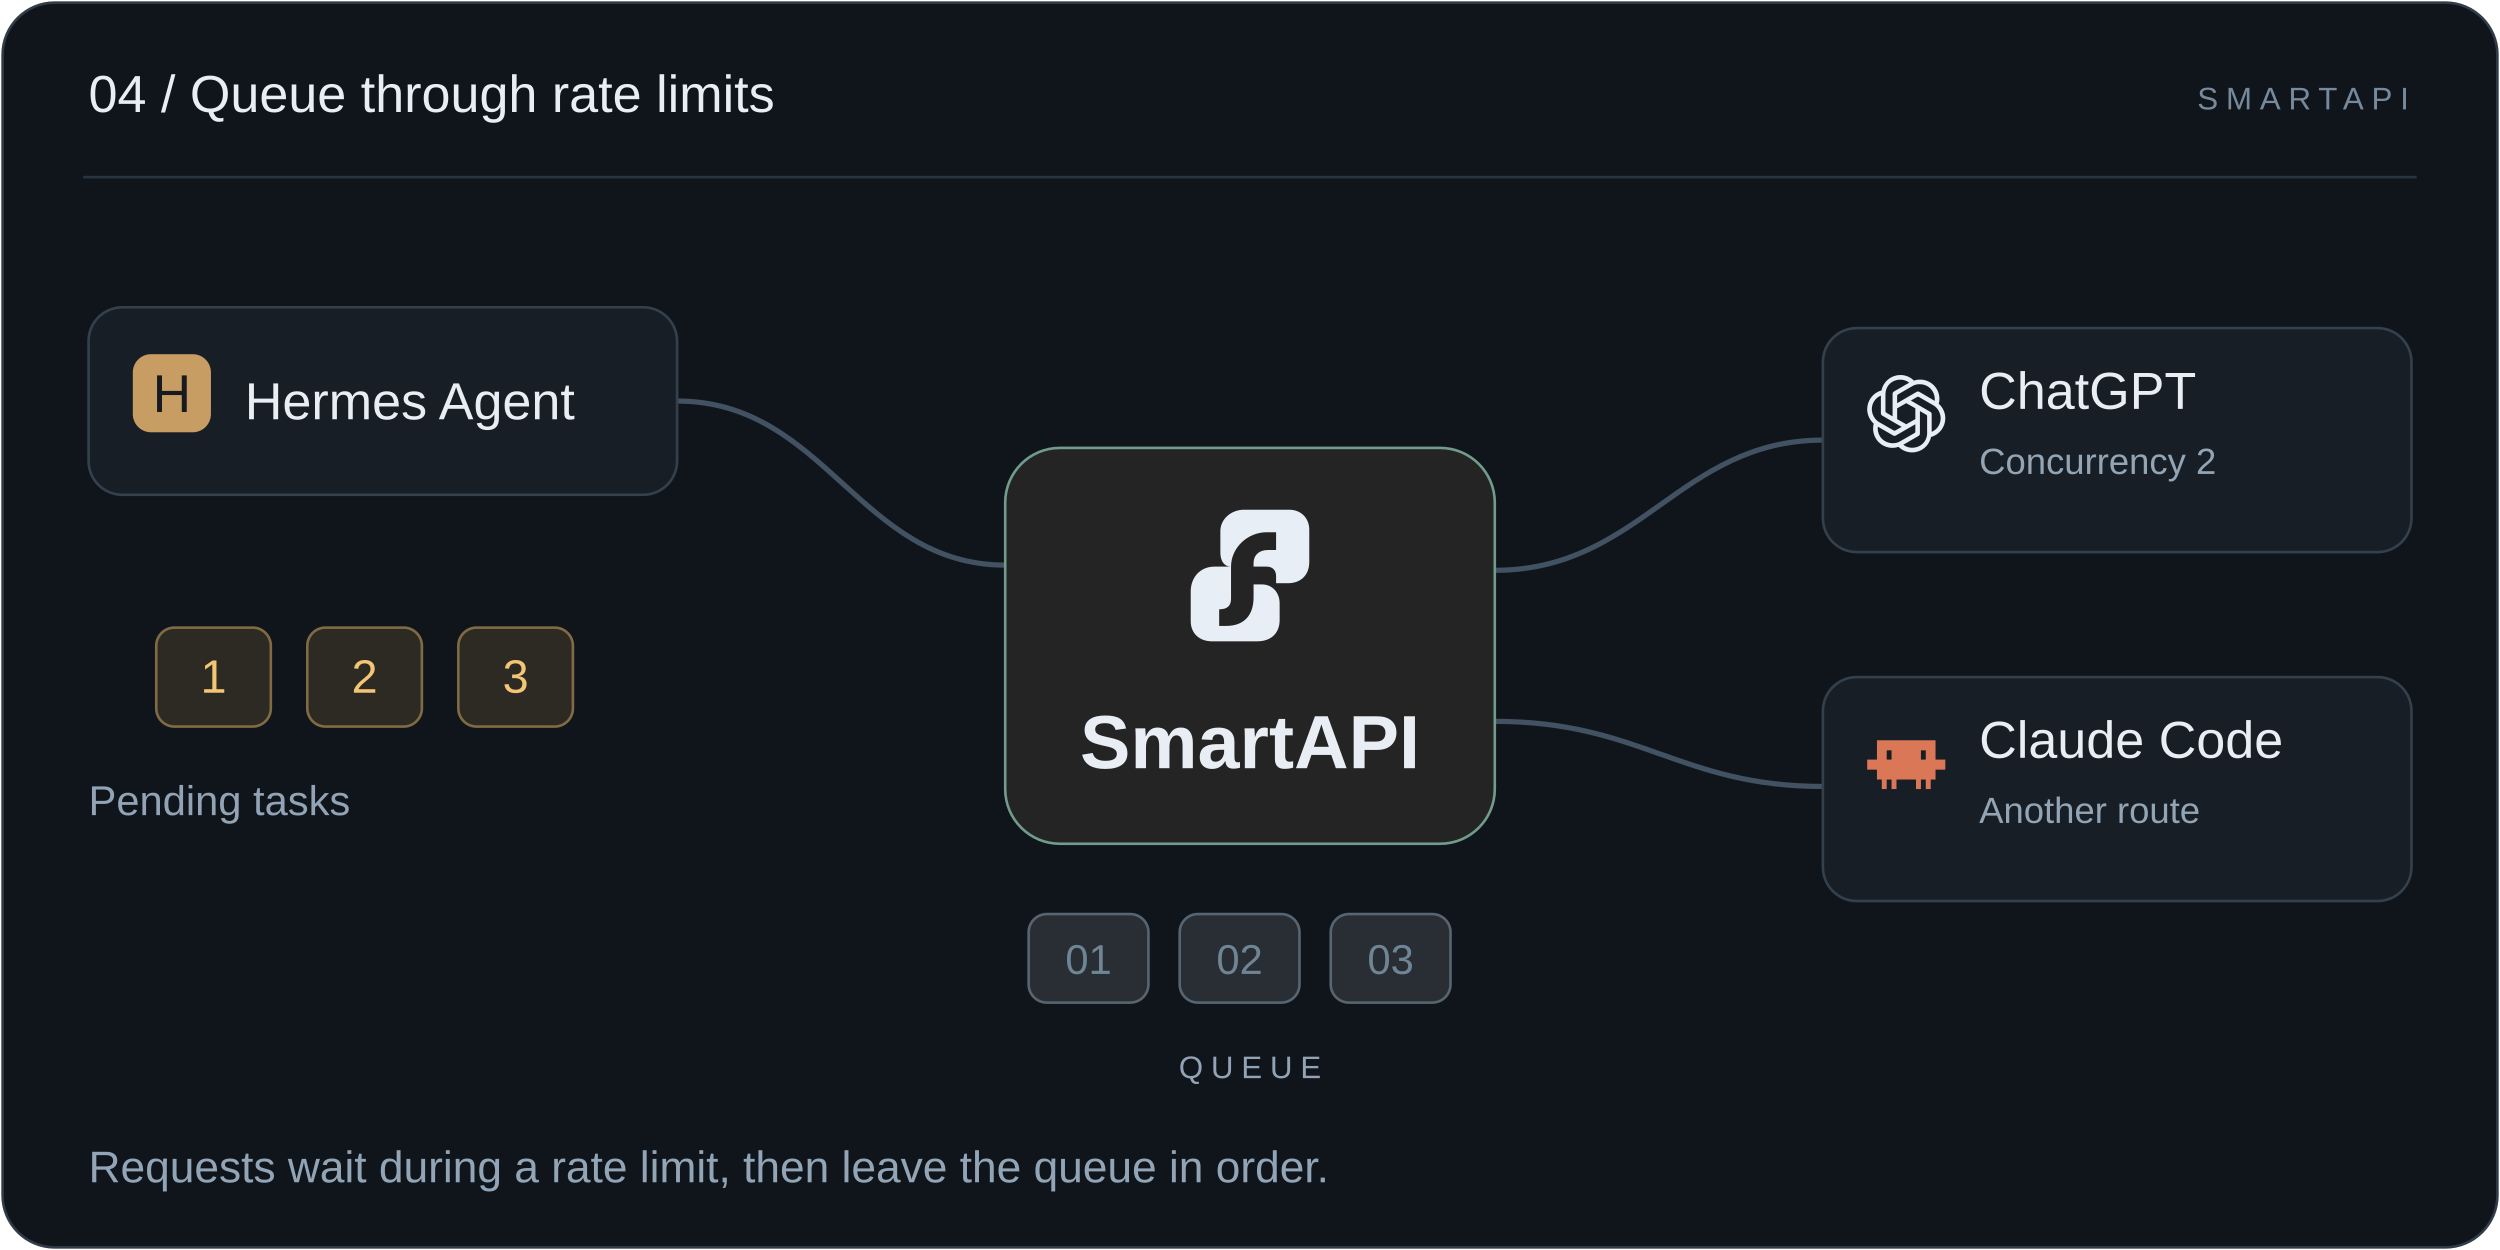
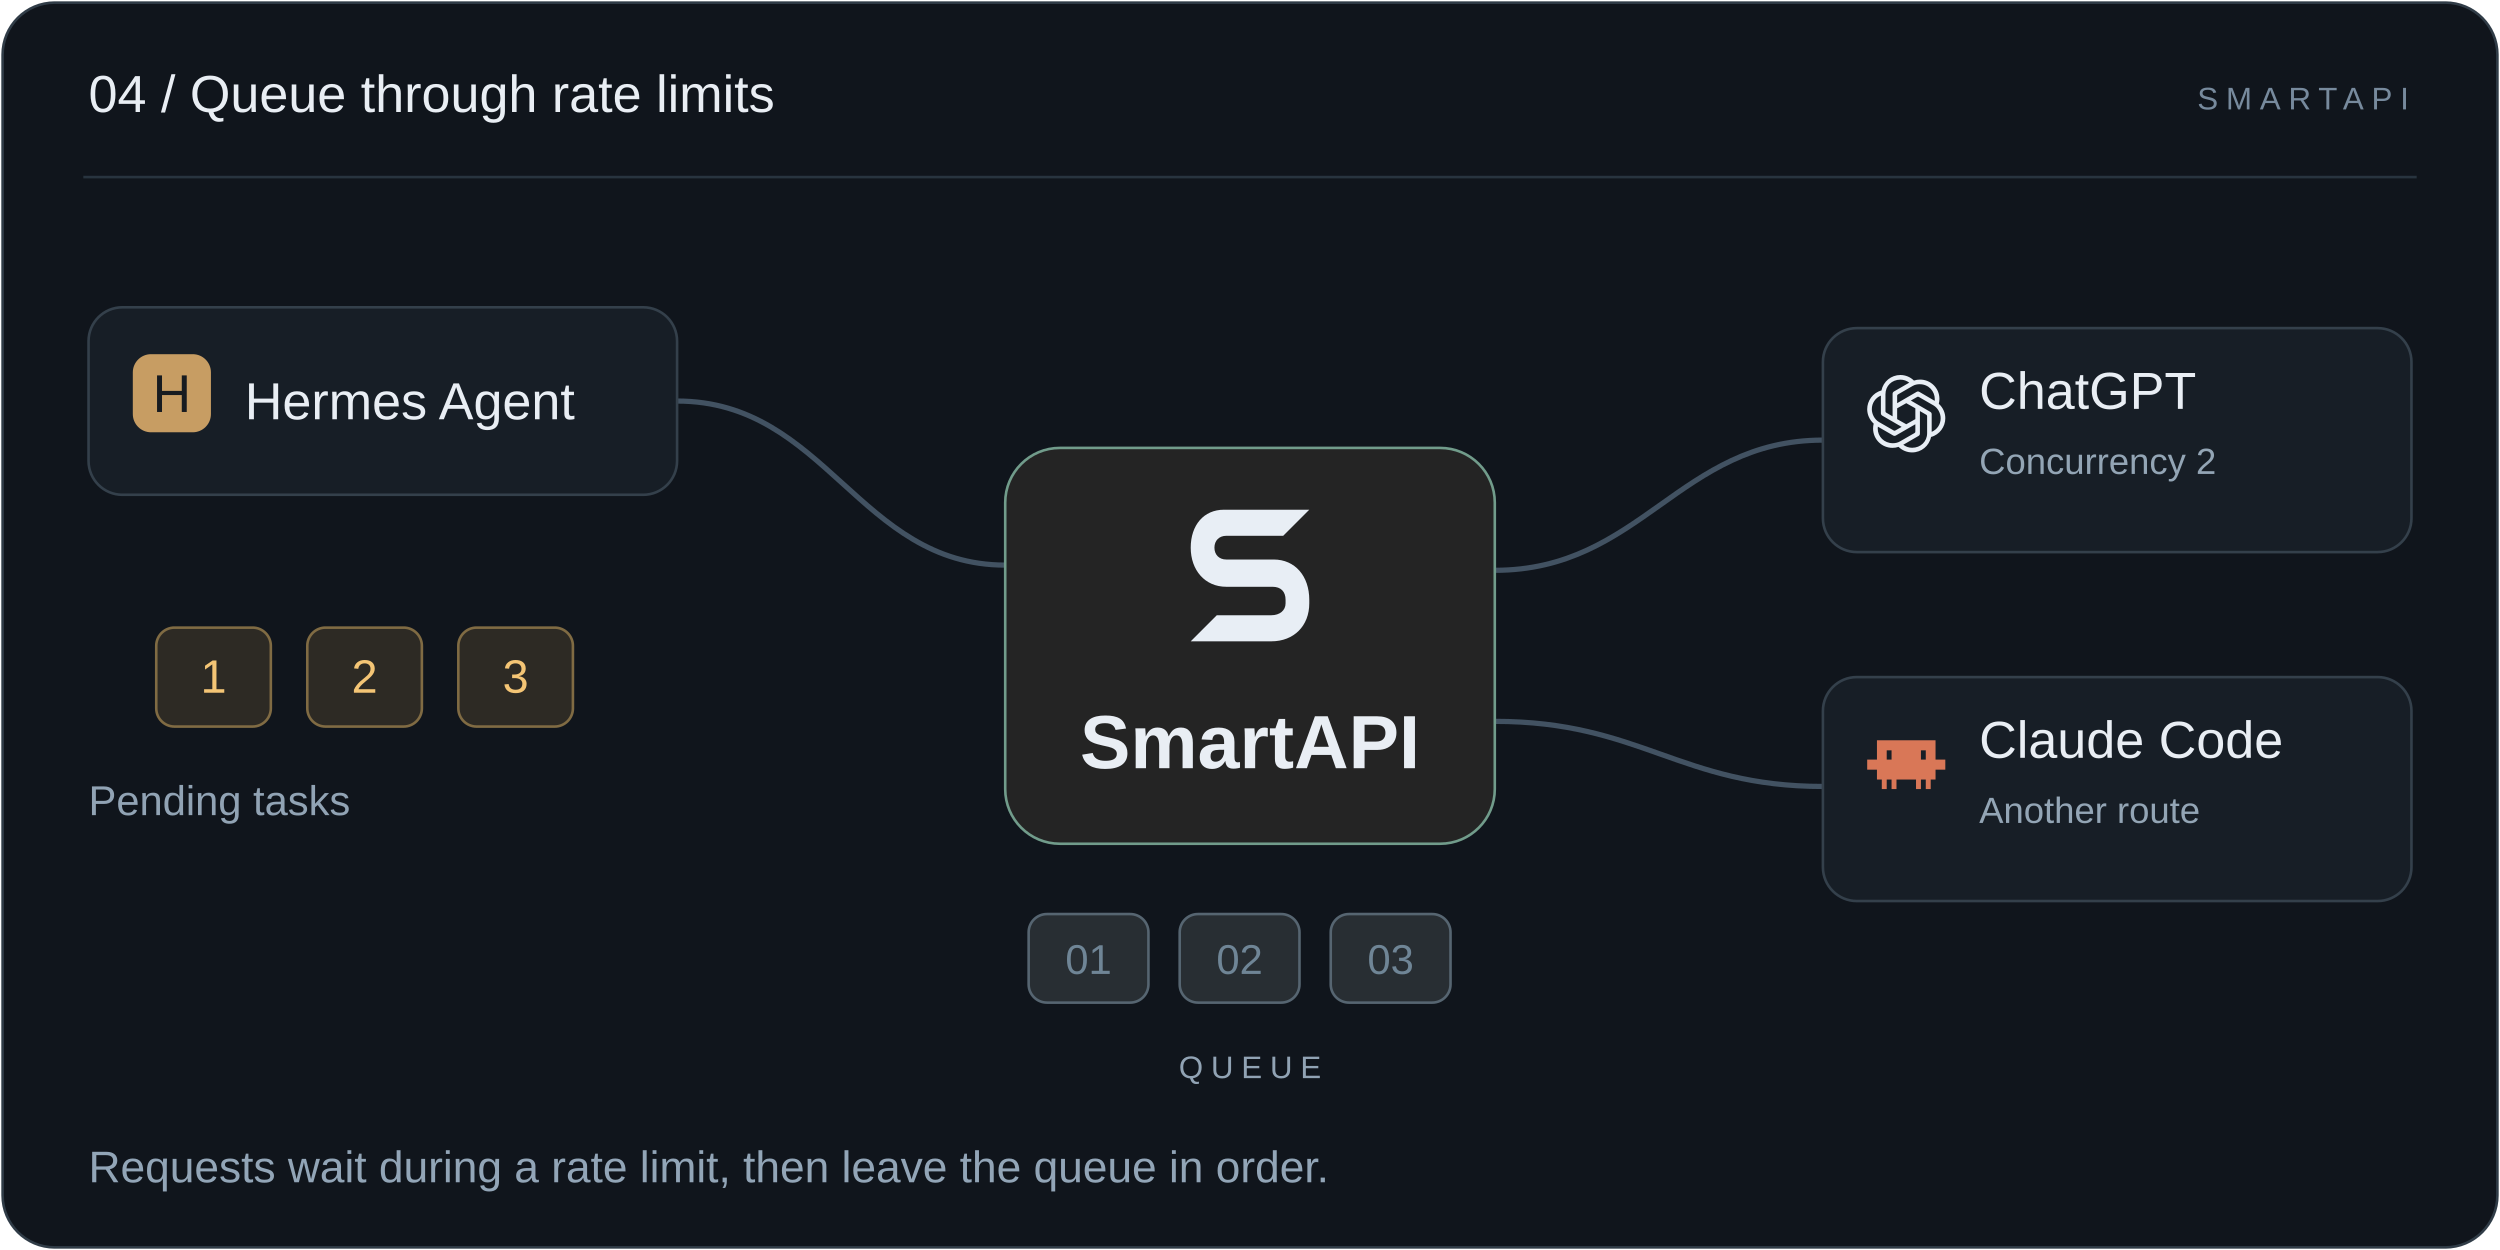
<svg xmlns="http://www.w3.org/2000/svg" width="960" height="480" viewBox="0 0 960 480" role="img" aria-labelledby="smartapi-queue-en-title smartapi-queue-en-desc" id="smartapi-queue-en">
  <style>#smartapi-queue-en{color:#e9eef4;font-family:-apple-system,BlinkMacSystemFont,Segoe UI,Arial,PingFang SC,Microsoft YaHei,sans-serif}@media(prefers-reduced-motion:reduce){#smartapi-queue-en:not(.motion-enabled) .motion{display:none}}</style>
  <rect x="1" y="1" width="958" height="478" rx="20" fill="#10151c" stroke="#303c47" />
  <path d="M32 68H928" stroke="#28343f" />
  <text x="34" y="43" font-size="20" fill="#e9eef4">04 / Queue through rate limits</text>
  <text x="925" y="42" font-size="12" fill="#778a9d" text-anchor="end" letter-spacing="3">SMARTAPI</text>
  <path d="M260 154 C317 154 330 217 386 217" fill="none" stroke="#425262" stroke-width="2" />
  <path d="M574 219 C630 219 645 169 700 169" fill="none" stroke="#425262" stroke-width="2" />
  <path d="M574 277 C630 277 645 302 700 302" fill="none" stroke="#425262" stroke-width="2" />
  <rect x="34" y="118" width="226" height="72" rx="13" fill="#171e26" stroke="#34404b" />
  <rect x="51" y="136" width="30" height="30" rx="7" fill="#c79d63" />
  <text x="66.0" y="158.2" text-anchor="middle" font-size="20.4" fill="#171b20">H</text>
  <text x="94" y="161.0" font-size="20" fill="#e9eef4">Hermes Agent</text>
  <rect x="700" y="126" width="226" height="86" rx="13" fill="#171e26" stroke="#34404b" />
  <svg x="717" y="144" width="30" height="30" viewBox="0 0 24 24" fill="currentColor" color="#e8eef5">
    <path d="M9.205 8.658v-2.26c0-.19.072-.333.238-.428l4.543-2.616c.619-.357 1.356-.523 2.117-.523 2.854 0 4.662 2.212 4.662 4.566 0 .167 0 .357-.024.547l-4.71-2.759a.797.797 0 00-.856 0l-5.97 3.473zm10.609 8.8V12.06c0-.333-.143-.57-.429-.737l-5.97-3.473 1.95-1.118a.433.433 0 01.476 0l4.543 2.617c1.309.76 2.189 2.378 2.189 3.948 0 1.808-1.07 3.473-2.76 4.163zM7.802 12.703l-1.95-1.142c-.167-.095-.239-.238-.239-.428V5.899c0-2.545 1.95-4.472 4.591-4.472 1 0 1.927.333 2.712.928L8.23 5.067c-.285.166-.428.404-.428.737v6.898zM12 15.128l-2.795-1.57v-3.33L12 8.658l2.795 1.57v3.33L12 15.128zm1.796 7.23c-1 0-1.927-.332-2.712-.927l4.686-2.712c.285-.166.428-.404.428-.737v-6.898l1.974 1.142c.167.095.238.238.238.428v5.233c0 2.545-1.974 4.472-4.614 4.472zm-5.637-5.303l-4.544-2.617c-1.308-.761-2.188-2.378-2.188-3.948A4.482 4.482 0 014.21 6.327v5.423c0 .333.143.571.428.738l5.947 3.449-1.95 1.118a.432.432 0 01-.476 0zm-.262 3.9c-2.688 0-4.662-2.021-4.662-4.519 0-.19.024-.38.047-.57l4.686 2.71c.286.167.571.167.856 0l5.97-3.448v2.26c0 .19-.07.333-.237.428l-4.543 2.616c-.619.357-1.356.523-2.117.523zm5.899 2.83a5.947 5.947 0 005.827-4.756C22.287 18.339 24 15.84 24 13.296c0-1.665-.713-3.282-1.998-4.448.119-.5.19-.999.19-1.498 0-3.401-2.759-5.947-5.946-5.947-.642 0-1.26.095-1.88.31A5.962 5.962 0 0010.205 0a5.947 5.947 0 00-5.827 4.757C1.713 5.447 0 7.945 0 10.49c0 1.666.713 3.283 1.998 4.448-.119.5-.19 1-.19 1.499 0 3.401 2.759 5.946 5.946 5.946.642 0 1.26-.095 1.88-.309a5.96 5.96 0 004.162 1.713z" />
  </svg>
  <text x="760" y="157" font-size="20" fill="#e9eef4">ChatGPT</text>
  <text x="760" y="182" font-size="14" fill="#93a5b5">Concurrency 2</text>
  <rect x="700" y="260" width="226" height="86" rx="13" fill="#171e26" stroke="#34404b" />
  <svg x="717" y="278" width="30" height="30" viewBox="0 0 24 24" fill="currentColor" color="#e8eef5">
    <path clip-rule="evenodd" d="M20.998 10.949H24v3.102h-3v3.028h-1.487V20H18v-2.921h-1.487V20H15v-2.921H9V20H7.488v-2.921H6V20H4.487v-2.921H3V14.05H0V10.95h3V5h17.998v5.949zM6 10.949h1.488V8.102H6v2.847zm10.51 0H18V8.102h-1.49v2.847z" fill="#D97757" fill-rule="evenodd" />
  </svg>
  <text x="760" y="291" font-size="20" fill="#e9eef4">Claude Code</text>
  <text x="760" y="316" font-size="14" fill="#93a5b5">Another route</text>
  <rect x="60" y="241" width="44" height="38" rx="7" fill="#2d2a24" stroke="#806b43" />
  <text x="82" y="266" font-size="18" fill="#f4c575" text-anchor="middle">1</text>
  <rect x="395" y="351" width="46" height="34" rx="7" fill="#282e33" stroke="#566571" />
  <text x="418" y="374" font-size="16" fill="#6f8596" text-anchor="middle">01</text>
  <rect x="118" y="241" width="44" height="38" rx="7" fill="#2d2a24" stroke="#806b43" />
  <text x="140" y="266" font-size="18" fill="#f4c575" text-anchor="middle">2</text>
  <rect x="453" y="351" width="46" height="34" rx="7" fill="#282e33" stroke="#566571" />
  <text x="476" y="374" font-size="16" fill="#6f8596" text-anchor="middle">02</text>
  <rect x="176" y="241" width="44" height="38" rx="7" fill="#2d2a24" stroke="#806b43" />
  <text x="198" y="266" font-size="18" fill="#f4c575" text-anchor="middle">3</text>
  <rect x="511" y="351" width="46" height="34" rx="7" fill="#282e33" stroke="#566571" />
  <text x="534" y="374" font-size="16" fill="#6f8596" text-anchor="middle">03</text>
  <text x="34" y="313" font-size="16" fill="#91a3b4">Pending tasks</text>
  <text x="480" y="414" font-size="12" fill="#91a3b4" text-anchor="middle" letter-spacing="3">QUEUE</text>
  <rect x="386" y="172" width="188" height="152" rx="21" fill="#242424" stroke="#719c8b" />
  <svg x="452" y="193" width="56" height="56" viewBox="0 0 112 123" fill="currentColor" color="#e8eef5">
-     <path transform="translate(6 6)" d="M45 0H83C93 0 100 7 100 17V44C100 55 93 62 82 62H72V56C72 51 69 48 64 48H53V45C53 38 58 34 65 34H72V19H64C48 19 34 32 34 48C28 48 25 43 25 36V18C25 8 34 0 45 0ZM20 48H34V75C34 81 31 84 24 84V98H30C45 98 53 89 53 74V63H60C69 63 75 70 75 79V93C75 104 68 111 56 111H18C7 111 0 104 0 94V69C0 57 8 48 20 48Z" />
+     <path transform="translate(6 6)" d="M28 0H100L78 22H30C24 22 20 26 20 32C20 38 24 42 30 42H70C88 42 100 56 100 76V79C100 98 87 111 68 111H0L22 89H68C75 89 80 85 80 79V76C80 69 76 65 69 65H30C12 65 0 51 0 32C0 13 11 0 28 0Z" />
  </svg>
  <text x="480" y="295" font-size="29" fill="#e9eef4" text-anchor="middle" font-weight="650">SmartAPI</text>
  <g class="motion" opacity="0">
    <animate attributeName="opacity" values="0;0;1;1;0;0" keyTimes="0;0.02;0.021;0.15;0.151;1" dur="8s" repeatCount="indefinite" />
    <circle r="8" fill="#f4c575" opacity=".2">
      <animateMotion path="M260 154 C317 154 330 217 386 217" keyPoints="0;0;1;1" keyTimes="0;0.02;0.15;1" calcMode="linear" dur="8s" repeatCount="indefinite" />
    </circle>
    <circle r="4.5" fill="#f4c575" stroke="#eefbff" stroke-width=".8">
      <animateMotion path="M260 154 C317 154 330 217 386 217" keyPoints="0;0;1;1" keyTimes="0;0.02;0.15;1" calcMode="linear" dur="8s" repeatCount="indefinite" />
    </circle>
  </g>
  <g class="motion" opacity="0">
    <animate attributeName="opacity" values="0;0;1;1;0;0" keyTimes="0;0.18;0.181;0.57;0.571;1" dur="8s" repeatCount="indefinite" />
    <rect x="395" y="351" width="46" height="34" rx="7" fill="#4a3c25" stroke="#f4c575" />
    <text x="418" y="374" font-size="16" fill="#f4c575" text-anchor="middle">01</text>
  </g>
  <g class="motion" opacity="0">
    <animate attributeName="opacity" values="0;0;1;1;0;0" keyTimes="0;0.59;0.591;0.68;0.681;1" dur="8s" repeatCount="indefinite" />
    <circle r="8" fill="#79d8ff" opacity=".2">
      <animateMotion path="M574 219 C630 219 645 169 700 169" keyPoints="0;0;1;1" keyTimes="0;0.59;0.68;1" calcMode="linear" dur="8s" repeatCount="indefinite" />
    </circle>
    <circle r="4.5" fill="#79d8ff" stroke="#eefbff" stroke-width=".8">
      <animateMotion path="M574 219 C630 219 645 169 700 169" keyPoints="0;0;1;1" keyTimes="0;0.59;0.68;1" calcMode="linear" dur="8s" repeatCount="indefinite" />
    </circle>
  </g>
  <g class="motion" opacity="0">
    <animate attributeName="opacity" values="0;0;1;1;0;0" keyTimes="0;0.08;0.081;0.21;0.211;1" dur="8s" repeatCount="indefinite" />
    <circle r="8" fill="#f4c575" opacity=".2">
      <animateMotion path="M260 154 C317 154 330 217 386 217" keyPoints="0;0;1;1" keyTimes="0;0.08;0.21;1" calcMode="linear" dur="8s" repeatCount="indefinite" />
    </circle>
    <circle r="4.5" fill="#f4c575" stroke="#eefbff" stroke-width=".8">
      <animateMotion path="M260 154 C317 154 330 217 386 217" keyPoints="0;0;1;1" keyTimes="0;0.08;0.21;1" calcMode="linear" dur="8s" repeatCount="indefinite" />
    </circle>
  </g>
  <g class="motion" opacity="0">
    <animate attributeName="opacity" values="0;0;1;1;0;0" keyTimes="0;0.22;0.221;0.69;0.691;1" dur="8s" repeatCount="indefinite" />
    <rect x="453" y="351" width="46" height="34" rx="7" fill="#4a3c25" stroke="#f4c575" />
    <text x="476" y="374" font-size="16" fill="#f4c575" text-anchor="middle">02</text>
  </g>
  <g class="motion" opacity="0">
    <animate attributeName="opacity" values="0;0;1;1;0;0" keyTimes="0;0.71;0.711;0.8;0.801;1" dur="8s" repeatCount="indefinite" />
    <circle r="8" fill="#79d8ff" opacity=".2">
      <animateMotion path="M574 219 C630 219 645 169 700 169" keyPoints="0;0;1;1" keyTimes="0;0.71;0.8;1" calcMode="linear" dur="8s" repeatCount="indefinite" />
    </circle>
    <circle r="4.5" fill="#79d8ff" stroke="#eefbff" stroke-width=".8">
      <animateMotion path="M574 219 C630 219 645 169 700 169" keyPoints="0;0;1;1" keyTimes="0;0.71;0.8;1" calcMode="linear" dur="8s" repeatCount="indefinite" />
    </circle>
  </g>
  <g class="motion" opacity="0">
    <animate attributeName="opacity" values="0;0;1;1;0;0" keyTimes="0;0.14;0.141;0.27;0.271;1" dur="8s" repeatCount="indefinite" />
    <circle r="8" fill="#f4c575" opacity=".2">
      <animateMotion path="M260 154 C317 154 330 217 386 217" keyPoints="0;0;1;1" keyTimes="0;0.14;0.27;1" calcMode="linear" dur="8s" repeatCount="indefinite" />
    </circle>
    <circle r="4.5" fill="#f4c575" stroke="#eefbff" stroke-width=".8">
      <animateMotion path="M260 154 C317 154 330 217 386 217" keyPoints="0;0;1;1" keyTimes="0;0.14;0.27;1" calcMode="linear" dur="8s" repeatCount="indefinite" />
    </circle>
  </g>
  <g class="motion" opacity="0">
    <animate attributeName="opacity" values="0;0;1;1;0;0" keyTimes="0;0.26;0.261;0.81;0.811;1" dur="8s" repeatCount="indefinite" />
    <rect x="511" y="351" width="46" height="34" rx="7" fill="#4a3c25" stroke="#f4c575" />
    <text x="534" y="374" font-size="16" fill="#f4c575" text-anchor="middle">03</text>
  </g>
  <g class="motion" opacity="0">
    <animate attributeName="opacity" values="0;0;1;1;0;0" keyTimes="0;0.83;0.831;0.92;0.921;1" dur="8s" repeatCount="indefinite" />
    <circle r="8" fill="#79d8ff" opacity=".2">
      <animateMotion path="M574 219 C630 219 645 169 700 169" keyPoints="0;0;1;1" keyTimes="0;0.83;0.92;1" calcMode="linear" dur="8s" repeatCount="indefinite" />
    </circle>
    <circle r="4.5" fill="#79d8ff" stroke="#eefbff" stroke-width=".8">
      <animateMotion path="M574 219 C630 219 645 169 700 169" keyPoints="0;0;1;1" keyTimes="0;0.83;0.92;1" calcMode="linear" dur="8s" repeatCount="indefinite" />
    </circle>
  </g>
  <g class="motion" opacity="0">
    <animate attributeName="opacity" values="0;0;1;1;0;0" keyTimes="0;0.25;0.251;0.56;0.561;1" dur="8s" repeatCount="indefinite" />
    <text x="815" y="188" font-size="16" fill="#f4c575">429 · WAIT</text>
  </g>
  <g class="motion" opacity="0">
    <animate attributeName="opacity" values="0;0;1;1;0;0" keyTimes="0;0.59;0.591;0.96;0.961;1" dur="8s" repeatCount="indefinite" />
    <text x="815" y="188" font-size="16" fill="#a3edbc">1 / 2 · GO</text>
  </g>
  <text x="34" y="454" font-size="17" fill="#92a5b7">Requests wait during a rate limit, then leave the queue in order.</text>
</svg>
